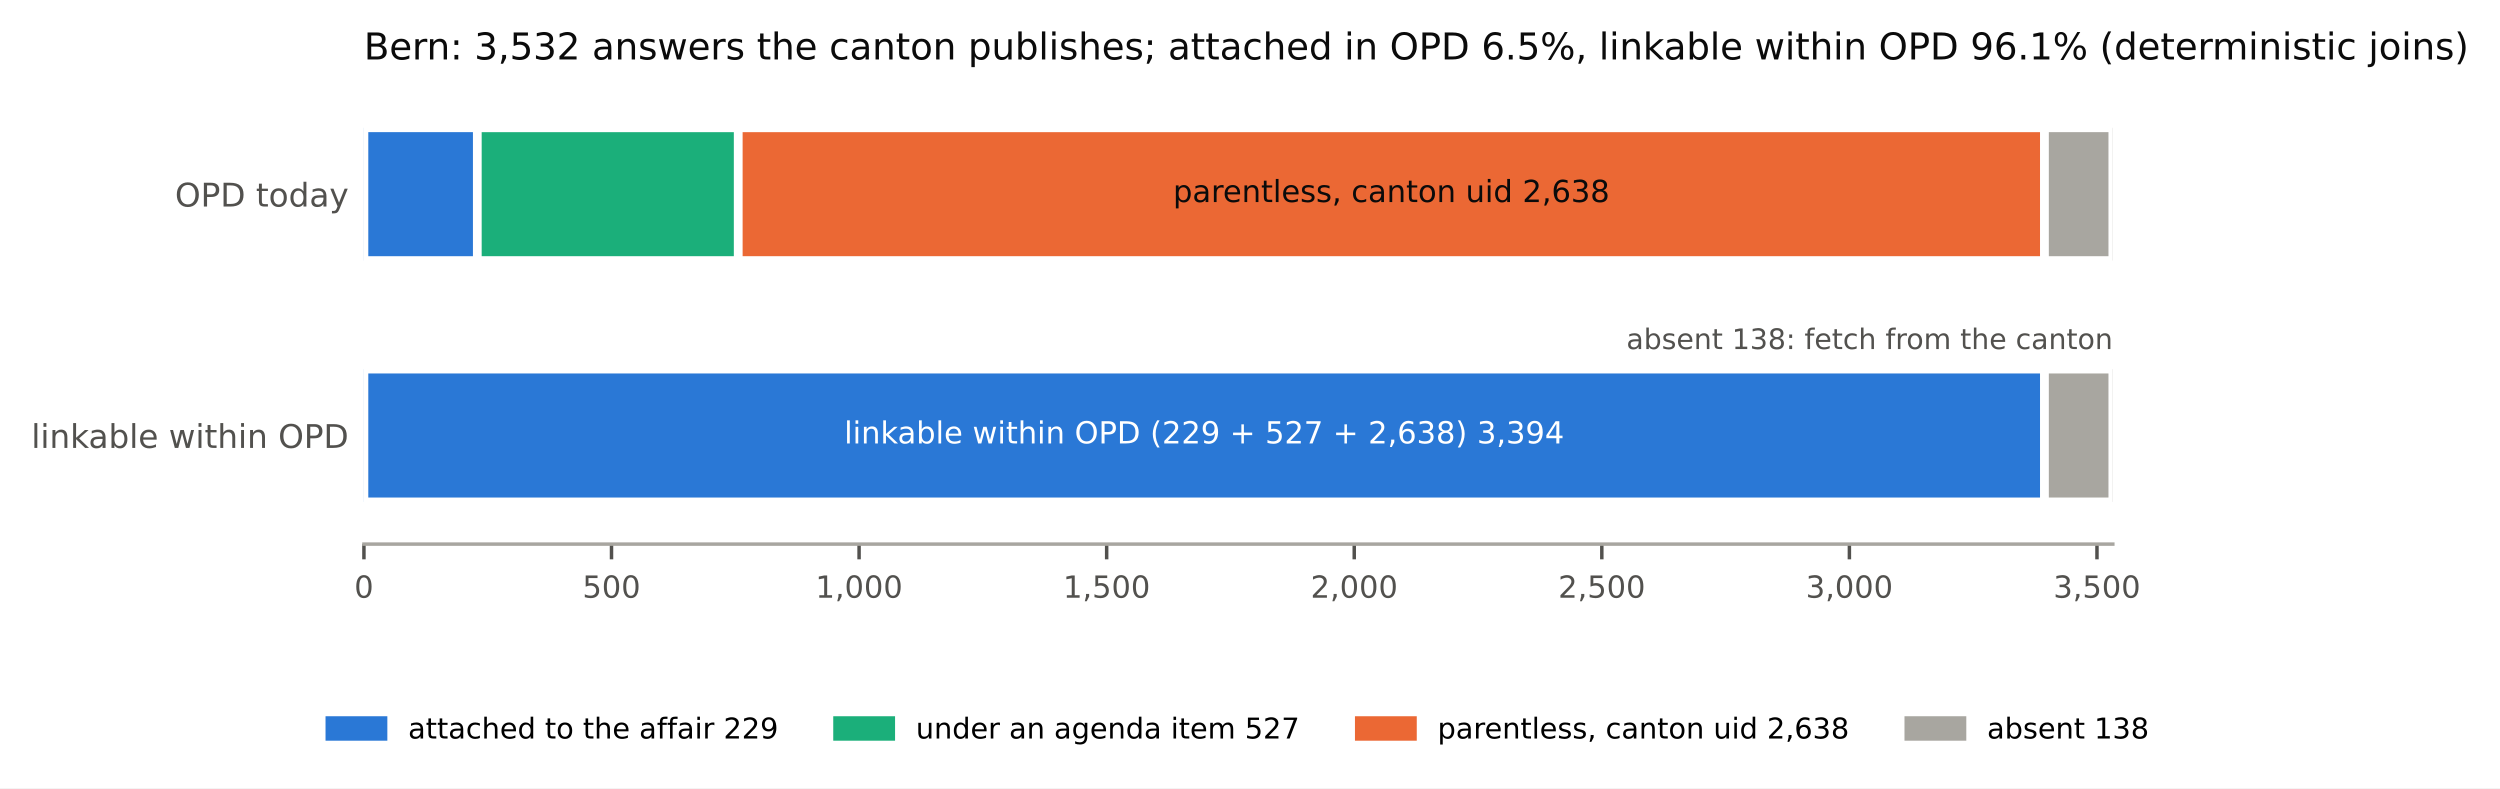
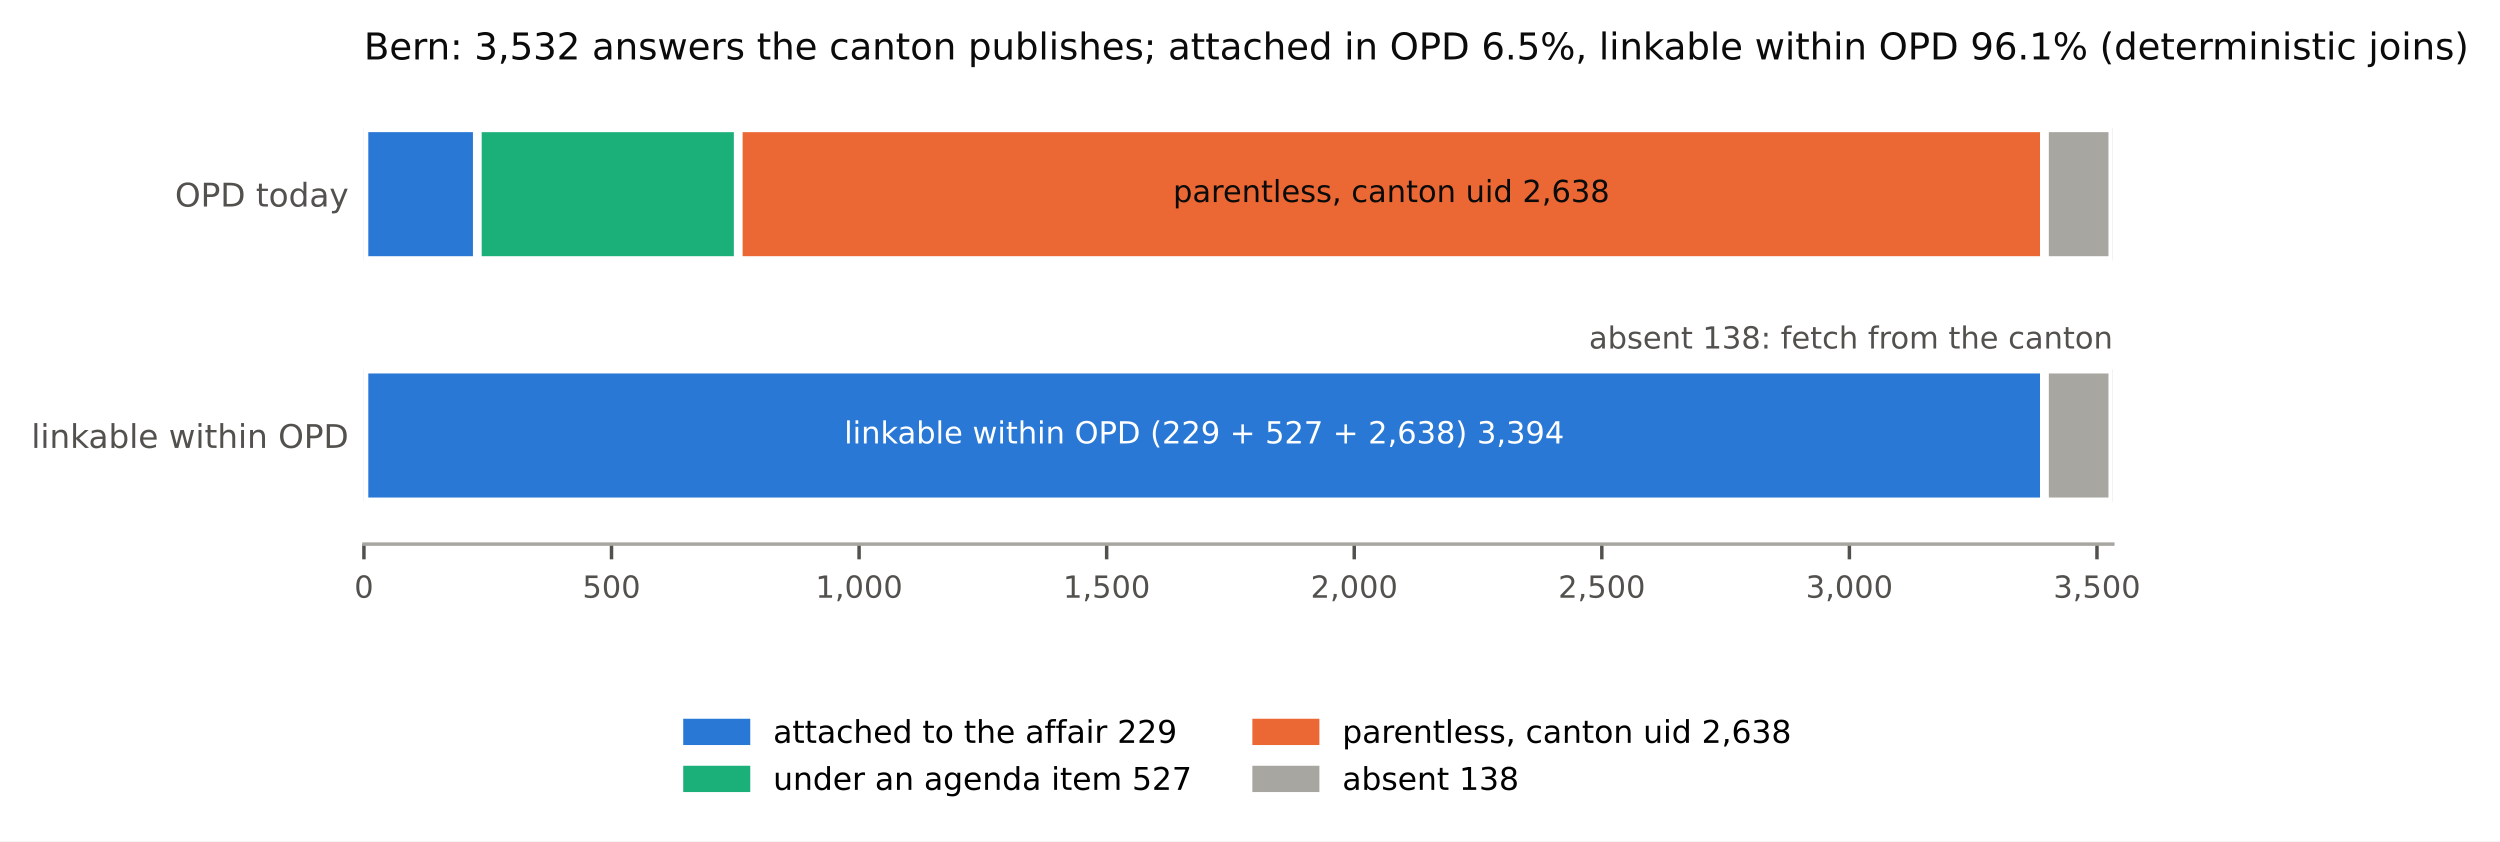
- <svg xmlns="http://www.w3.org/2000/svg" xmlns:xlink="http://www.w3.org/1999/xlink" width="574.309pt" height="181.083pt" viewBox="0 0 574.309 181.083" version="1.1">
+ <svg xmlns="http://www.w3.org/2000/svg" xmlns:xlink="http://www.w3.org/1999/xlink" width="574.309pt" height="193.263pt" viewBox="0 0 574.309 193.263" version="1.1">
  <defs>
    <style type="text/css">*{stroke-linejoin: round; stroke-linecap: butt}</style>
  </defs>
  <g id="figure_1">
    <g id="patch_1">
-       <path d="M 0 181.083  L 574.309 181.083  L 574.309 0  L 0 0  z " style="fill: #ffffff" />
+       <path d="M 0 193.263  L 574.309 193.263  L 574.309 0  L 0 0  z " style="fill: #ffffff" />
    </g>
    <g id="axes_1">
      <g id="patch_2">
        <path d="M 83.604 124.995  L 485.364 124.995  L 485.364 19.659  L 83.604 19.659  z " style="fill: #ffffff" />
      </g>
      <g id="patch_3">
-         <path d="M 83.604 59.853  L 109.652 59.853  L 109.652 29.361  L 83.604 29.361  z " clip-path="url(#p591cc91e89)" style="fill: #2a78d6; stroke: #ffffff; stroke-width: 2; stroke-linejoin: miter" />
+         <path d="M 83.604 59.853  L 109.652 59.853  L 109.652 29.361  L 83.604 29.361  z " clip-path="url(#p0c994caf22)" style="fill: #2a78d6; stroke: #ffffff; stroke-width: 2; stroke-linejoin: miter" />
      </g>
      <g id="patch_4">
-         <path d="M 109.652 59.853  L 169.597 59.853  L 169.597 29.361  L 109.652 29.361  z " clip-path="url(#p591cc91e89)" style="fill: #1baf7a; stroke: #ffffff; stroke-width: 2; stroke-linejoin: miter" />
+         <path d="M 109.652 59.853  L 169.597 59.853  L 169.597 29.361  L 109.652 29.361  z " clip-path="url(#p0c994caf22)" style="fill: #1baf7a; stroke: #ffffff; stroke-width: 2; stroke-linejoin: miter" />
      </g>
      <g id="patch_5">
-         <path d="M 169.597 59.853  L 469.666 59.853  L 469.666 29.361  L 169.597 29.361  z " clip-path="url(#p591cc91e89)" style="fill: #eb6834; stroke: #ffffff; stroke-width: 2; stroke-linejoin: miter" />
+         <path d="M 169.597 59.853  L 469.666 59.853  L 469.666 29.361  L 169.597 29.361  z " clip-path="url(#p0c994caf22)" style="fill: #eb6834; stroke: #ffffff; stroke-width: 2; stroke-linejoin: miter" />
      </g>
      <g id="patch_6">
-         <path d="M 469.666 59.853  L 485.364 59.853  L 485.364 29.361  L 469.666 29.361  z " clip-path="url(#p591cc91e89)" style="fill: #a8a6a0; stroke: #ffffff; stroke-width: 2; stroke-linejoin: miter" />
+         <path d="M 469.666 59.853  L 485.364 59.853  L 485.364 29.361  L 469.666 29.361  z " clip-path="url(#p0c994caf22)" style="fill: #a8a6a0; stroke: #ffffff; stroke-width: 2; stroke-linejoin: miter" />
      </g>
      <g id="patch_7">
-         <path d="M 83.604 115.293  L 469.666 115.293  L 469.666 84.801  L 83.604 84.801  z " clip-path="url(#p591cc91e89)" style="fill: #2a78d6; stroke: #ffffff; stroke-width: 2; stroke-linejoin: miter" />
+         <path d="M 83.604 115.293  L 469.666 115.293  L 469.666 84.801  L 83.604 84.801  z " clip-path="url(#p0c994caf22)" style="fill: #2a78d6; stroke: #ffffff; stroke-width: 2; stroke-linejoin: miter" />
      </g>
      <g id="patch_8">
-         <path d="M 469.666 115.293  L 485.364 115.293  L 485.364 84.801  L 469.666 84.801  z " clip-path="url(#p591cc91e89)" style="fill: #a8a6a0; stroke: #ffffff; stroke-width: 2; stroke-linejoin: miter" />
+         <path d="M 469.666 115.293  L 485.364 115.293  L 485.364 84.801  L 469.666 84.801  z " clip-path="url(#p0c994caf22)" style="fill: #a8a6a0; stroke: #ffffff; stroke-width: 2; stroke-linejoin: miter" />
      </g>
      <g id="matplotlib.axis_1">
        <g id="xtick_1">
          <g id="line2d_1">
            <defs>
-               <path id="m24a32bfe06" d="M 0 0  L 0 3.5  " style="stroke: #52514e; stroke-width: 0.8" />
+               <path id="mbb7903c9f2" d="M 0 0  L 0 3.5  " style="stroke: #52514e; stroke-width: 0.8" />
            </defs>
            <g>
-               <use xlink:href="#m24a32bfe06" x="83.604" y="124.995" style="fill: #52514e; stroke: #52514e; stroke-width: 0.8" />
+               <use xlink:href="#mbb7903c9f2" x="83.604" y="124.995" style="fill: #52514e; stroke: #52514e; stroke-width: 0.8" />
            </g>
          </g>
          <g id="text_1">
            <text style="font-size: 7px; font-family: 'DejaVu Sans'; text-anchor: middle; fill: #52514e" x="83.604" y="137.313" transform="rotate(-0 83.60352 137.313)">0</text>
          </g>
        </g>
        <g id="xtick_2">
          <g id="line2d_2">
            <g>
-               <use xlink:href="#m24a32bfe06" x="140.478" y="124.995" style="fill: #52514e; stroke: #52514e; stroke-width: 0.8" />
+               <use xlink:href="#mbb7903c9f2" x="140.478" y="124.995" style="fill: #52514e; stroke: #52514e; stroke-width: 0.8" />
            </g>
          </g>
          <g id="text_2">
            <text style="font-size: 7px; font-family: 'DejaVu Sans'; text-anchor: middle; fill: #52514e" x="140.478" y="137.313" transform="rotate(-0 140.4778 137.313)">500</text>
          </g>
        </g>
        <g id="xtick_3">
          <g id="line2d_3">
            <g>
-               <use xlink:href="#m24a32bfe06" x="197.352" y="124.995" style="fill: #52514e; stroke: #52514e; stroke-width: 0.8" />
+               <use xlink:href="#mbb7903c9f2" x="197.352" y="124.995" style="fill: #52514e; stroke: #52514e; stroke-width: 0.8" />
            </g>
          </g>
          <g id="text_3">
            <text style="font-size: 7px; font-family: 'DejaVu Sans'; text-anchor: middle; fill: #52514e" x="197.352" y="137.313" transform="rotate(-0 197.3521 137.313)">1,000</text>
          </g>
        </g>
        <g id="xtick_4">
          <g id="line2d_4">
            <g>
-               <use xlink:href="#m24a32bfe06" x="254.226" y="124.995" style="fill: #52514e; stroke: #52514e; stroke-width: 0.8" />
+               <use xlink:href="#mbb7903c9f2" x="254.226" y="124.995" style="fill: #52514e; stroke: #52514e; stroke-width: 0.8" />
            </g>
          </g>
          <g id="text_4">
            <text style="font-size: 7px; font-family: 'DejaVu Sans'; text-anchor: middle; fill: #52514e" x="254.226" y="137.313" transform="rotate(-0 254.2264 137.313)">1,500</text>
          </g>
        </g>
        <g id="xtick_5">
          <g id="line2d_5">
            <g>
-               <use xlink:href="#m24a32bfe06" x="311.101" y="124.995" style="fill: #52514e; stroke: #52514e; stroke-width: 0.8" />
+               <use xlink:href="#mbb7903c9f2" x="311.101" y="124.995" style="fill: #52514e; stroke: #52514e; stroke-width: 0.8" />
            </g>
          </g>
          <g id="text_5">
            <text style="font-size: 7px; font-family: 'DejaVu Sans'; text-anchor: middle; fill: #52514e" x="311.101" y="137.313" transform="rotate(-0 311.1007 137.313)">2,000</text>
          </g>
        </g>
        <g id="xtick_6">
          <g id="line2d_6">
            <g>
-               <use xlink:href="#m24a32bfe06" x="367.975" y="124.995" style="fill: #52514e; stroke: #52514e; stroke-width: 0.8" />
+               <use xlink:href="#mbb7903c9f2" x="367.975" y="124.995" style="fill: #52514e; stroke: #52514e; stroke-width: 0.8" />
            </g>
          </g>
          <g id="text_6">
            <text style="font-size: 7px; font-family: 'DejaVu Sans'; text-anchor: middle; fill: #52514e" x="367.975" y="137.313" transform="rotate(-0 367.975 137.313)">2,500</text>
          </g>
        </g>
        <g id="xtick_7">
          <g id="line2d_7">
            <g>
-               <use xlink:href="#m24a32bfe06" x="424.849" y="124.995" style="fill: #52514e; stroke: #52514e; stroke-width: 0.8" />
+               <use xlink:href="#mbb7903c9f2" x="424.849" y="124.995" style="fill: #52514e; stroke: #52514e; stroke-width: 0.8" />
            </g>
          </g>
          <g id="text_7">
            <text style="font-size: 7px; font-family: 'DejaVu Sans'; text-anchor: middle; fill: #52514e" x="424.849" y="137.313" transform="rotate(-0 424.8493 137.313)">3,000</text>
          </g>
        </g>
        <g id="xtick_8">
          <g id="line2d_8">
            <g>
-               <use xlink:href="#m24a32bfe06" x="481.724" y="124.995" style="fill: #52514e; stroke: #52514e; stroke-width: 0.8" />
+               <use xlink:href="#mbb7903c9f2" x="481.724" y="124.995" style="fill: #52514e; stroke: #52514e; stroke-width: 0.8" />
            </g>
          </g>
          <g id="text_8">
            <text style="font-size: 7px; font-family: 'DejaVu Sans'; text-anchor: middle; fill: #52514e" x="481.724" y="137.313" transform="rotate(-0 481.7236 137.313)">3,500</text>
          </g>
        </g>
      </g>
      <g id="matplotlib.axis_2">
        <g id="ytick_1">
          <g id="line2d_9" />
          <g id="text_9">
            <text style="font-size: 7.5px; font-family: 'DejaVu Sans'; text-anchor: end; fill: #52514e" x="80.104" y="47.456" transform="rotate(-0 80.10352 47.45609)">OPD today</text>
          </g>
        </g>
        <g id="ytick_2">
          <g id="line2d_10" />
          <g id="text_10">
            <text style="font-size: 7.5px; font-family: 'DejaVu Sans'; text-anchor: end; fill: #52514e" x="80.104" y="102.896" transform="rotate(-0 80.10352 102.8961)">linkable within OPD</text>
          </g>
        </g>
      </g>
      <g id="patch_9">
        <path d="M 83.604 124.995  L 485.364 124.995  " style="fill: none; stroke: #a8a6a0; stroke-width: 0.8; stroke-linejoin: miter; stroke-linecap: square" />
      </g>
      <g id="text_11">
        <text style="font-size: 7px; font-family: 'DejaVu Sans'; text-anchor: middle; fill: #0b0b0b" x="319.632" y="46.425" transform="rotate(-0 319.6318 46.42531)">parentless, canton uid  2,638</text>
      </g>
      <g id="text_12">
        <text style="font-size: 7px; font-family: 'DejaVu Sans'; text-anchor: middle; fill: #ffffff" x="276.635" y="101.865" transform="rotate(-0 276.6349 101.8653)">linkable within OPD (229 + 527 + 2,638)  3,394</text>
      </g>
      <g id="text_13">
-         <text style="font-size: 6.5px; font-family: 'DejaVu Sans'; text-anchor: end; fill: #52514e" x="485.364" y="80.19" transform="rotate(-0 485.3635 80.18995)">absent 138: fetch from the canton</text>
+         <text style="font-size: 7px; font-family: 'DejaVu Sans'; text-anchor: end; fill: #52514e" x="485.364" y="80.07" transform="rotate(-0 485.3635 80.06983)">absent 138: fetch from the canton</text>
      </g>
      <g id="text_14">
        <text style="font-size: 8.5px; font-family: 'DejaVu Sans'; text-anchor: start; fill: #0b0b0b" x="83.604" y="13.659" transform="rotate(-0 83.60352 13.65867)">Bern: 3,532 answers the canton publishes; attached in OPD 6.5%, linkable within OPD 96.1% (deterministic joins)</text>
      </g>
      <g id="legend_1">
        <g id="patch_10">
-           <path d="M 75.282 169.657  L 88.482 169.657  L 88.482 165.037  L 75.282 165.037  z " style="fill: #2a78d6; stroke: #2a78d6; stroke-linejoin: miter" />
+           <path d="M 157.453 170.653  L 171.853 170.653  L 171.853 165.613  L 157.453 165.613  z " style="fill: #2a78d6; stroke: #2a78d6; stroke-linejoin: miter" />
        </g>
        <g id="text_15">
-           <text style="font-size: 6.6px; font-family: 'DejaVu Sans'; text-anchor: start" x="93.762" y="169.657" transform="rotate(-0 93.76208 169.6572)">attached to the affair 229</text>
+           <text style="font-size: 7.2px; font-family: 'DejaVu Sans'; text-anchor: start" x="177.613" y="170.653" transform="rotate(-0 177.613 170.6531)">attached to the affair 229</text>
        </g>
        <g id="patch_11">
-           <path d="M 191.916 169.657  L 205.116 169.657  L 205.116 165.037  L 191.916 165.037  z " style="fill: #1baf7a; stroke: #1baf7a; stroke-linejoin: miter" />
+           <path d="M 157.453 181.454  L 171.853 181.454  L 171.853 176.414  L 157.453 176.414  z " style="fill: #1baf7a; stroke: #1baf7a; stroke-linejoin: miter" />
        </g>
        <g id="text_16">
-           <text style="font-size: 6.6px; font-family: 'DejaVu Sans'; text-anchor: start" x="210.396" y="169.657" transform="rotate(-0 210.3965 169.6572)">under an agenda item 527</text>
+           <text style="font-size: 7.2px; font-family: 'DejaVu Sans'; text-anchor: start" x="177.613" y="181.454" transform="rotate(-0 177.613 181.4536)">under an agenda item 527</text>
        </g>
        <g id="patch_12">
-           <path d="M 311.765 169.657  L 324.965 169.657  L 324.965 165.037  L 311.765 165.037  z " style="fill: #eb6834; stroke: #eb6834; stroke-linejoin: miter" />
+           <path d="M 288.197 170.653  L 302.597 170.653  L 302.597 165.613  L 288.197 165.613  z " style="fill: #eb6834; stroke: #eb6834; stroke-linejoin: miter" />
        </g>
        <g id="text_17">
-           <text style="font-size: 6.6px; font-family: 'DejaVu Sans'; text-anchor: start" x="330.245" y="169.657" transform="rotate(-0 330.2452 169.6572)">parentless, canton uid 2,638</text>
+           <text style="font-size: 7.2px; font-family: 'DejaVu Sans'; text-anchor: start" x="308.357" y="170.653" transform="rotate(-0 308.3571 170.6531)">parentless, canton uid 2,638</text>
        </g>
        <g id="patch_13">
-           <path d="M 438.006 169.657  L 451.206 169.657  L 451.206 165.037  L 438.006 165.037  z " style="fill: #a8a6a0; stroke: #a8a6a0; stroke-linejoin: miter" />
+           <path d="M 288.197 181.454  L 302.597 181.454  L 302.597 176.414  L 288.197 176.414  z " style="fill: #a8a6a0; stroke: #a8a6a0; stroke-linejoin: miter" />
        </g>
        <g id="text_18">
-           <text style="font-size: 6.6px; font-family: 'DejaVu Sans'; text-anchor: start" x="456.486" y="169.657" transform="rotate(-0 456.4857 169.6572)">absent 138</text>
+           <text style="font-size: 7.2px; font-family: 'DejaVu Sans'; text-anchor: start" x="308.357" y="181.454" transform="rotate(-0 308.3571 181.4536)">absent 138</text>
        </g>
      </g>
    </g>
  </g>
  <defs>
-     <clipPath id="p591cc91e89">
+     <clipPath id="p0c994caf22">
      <rect x="83.604" y="19.659" width="401.76" height="105.336" />
    </clipPath>
  </defs>
</svg>
